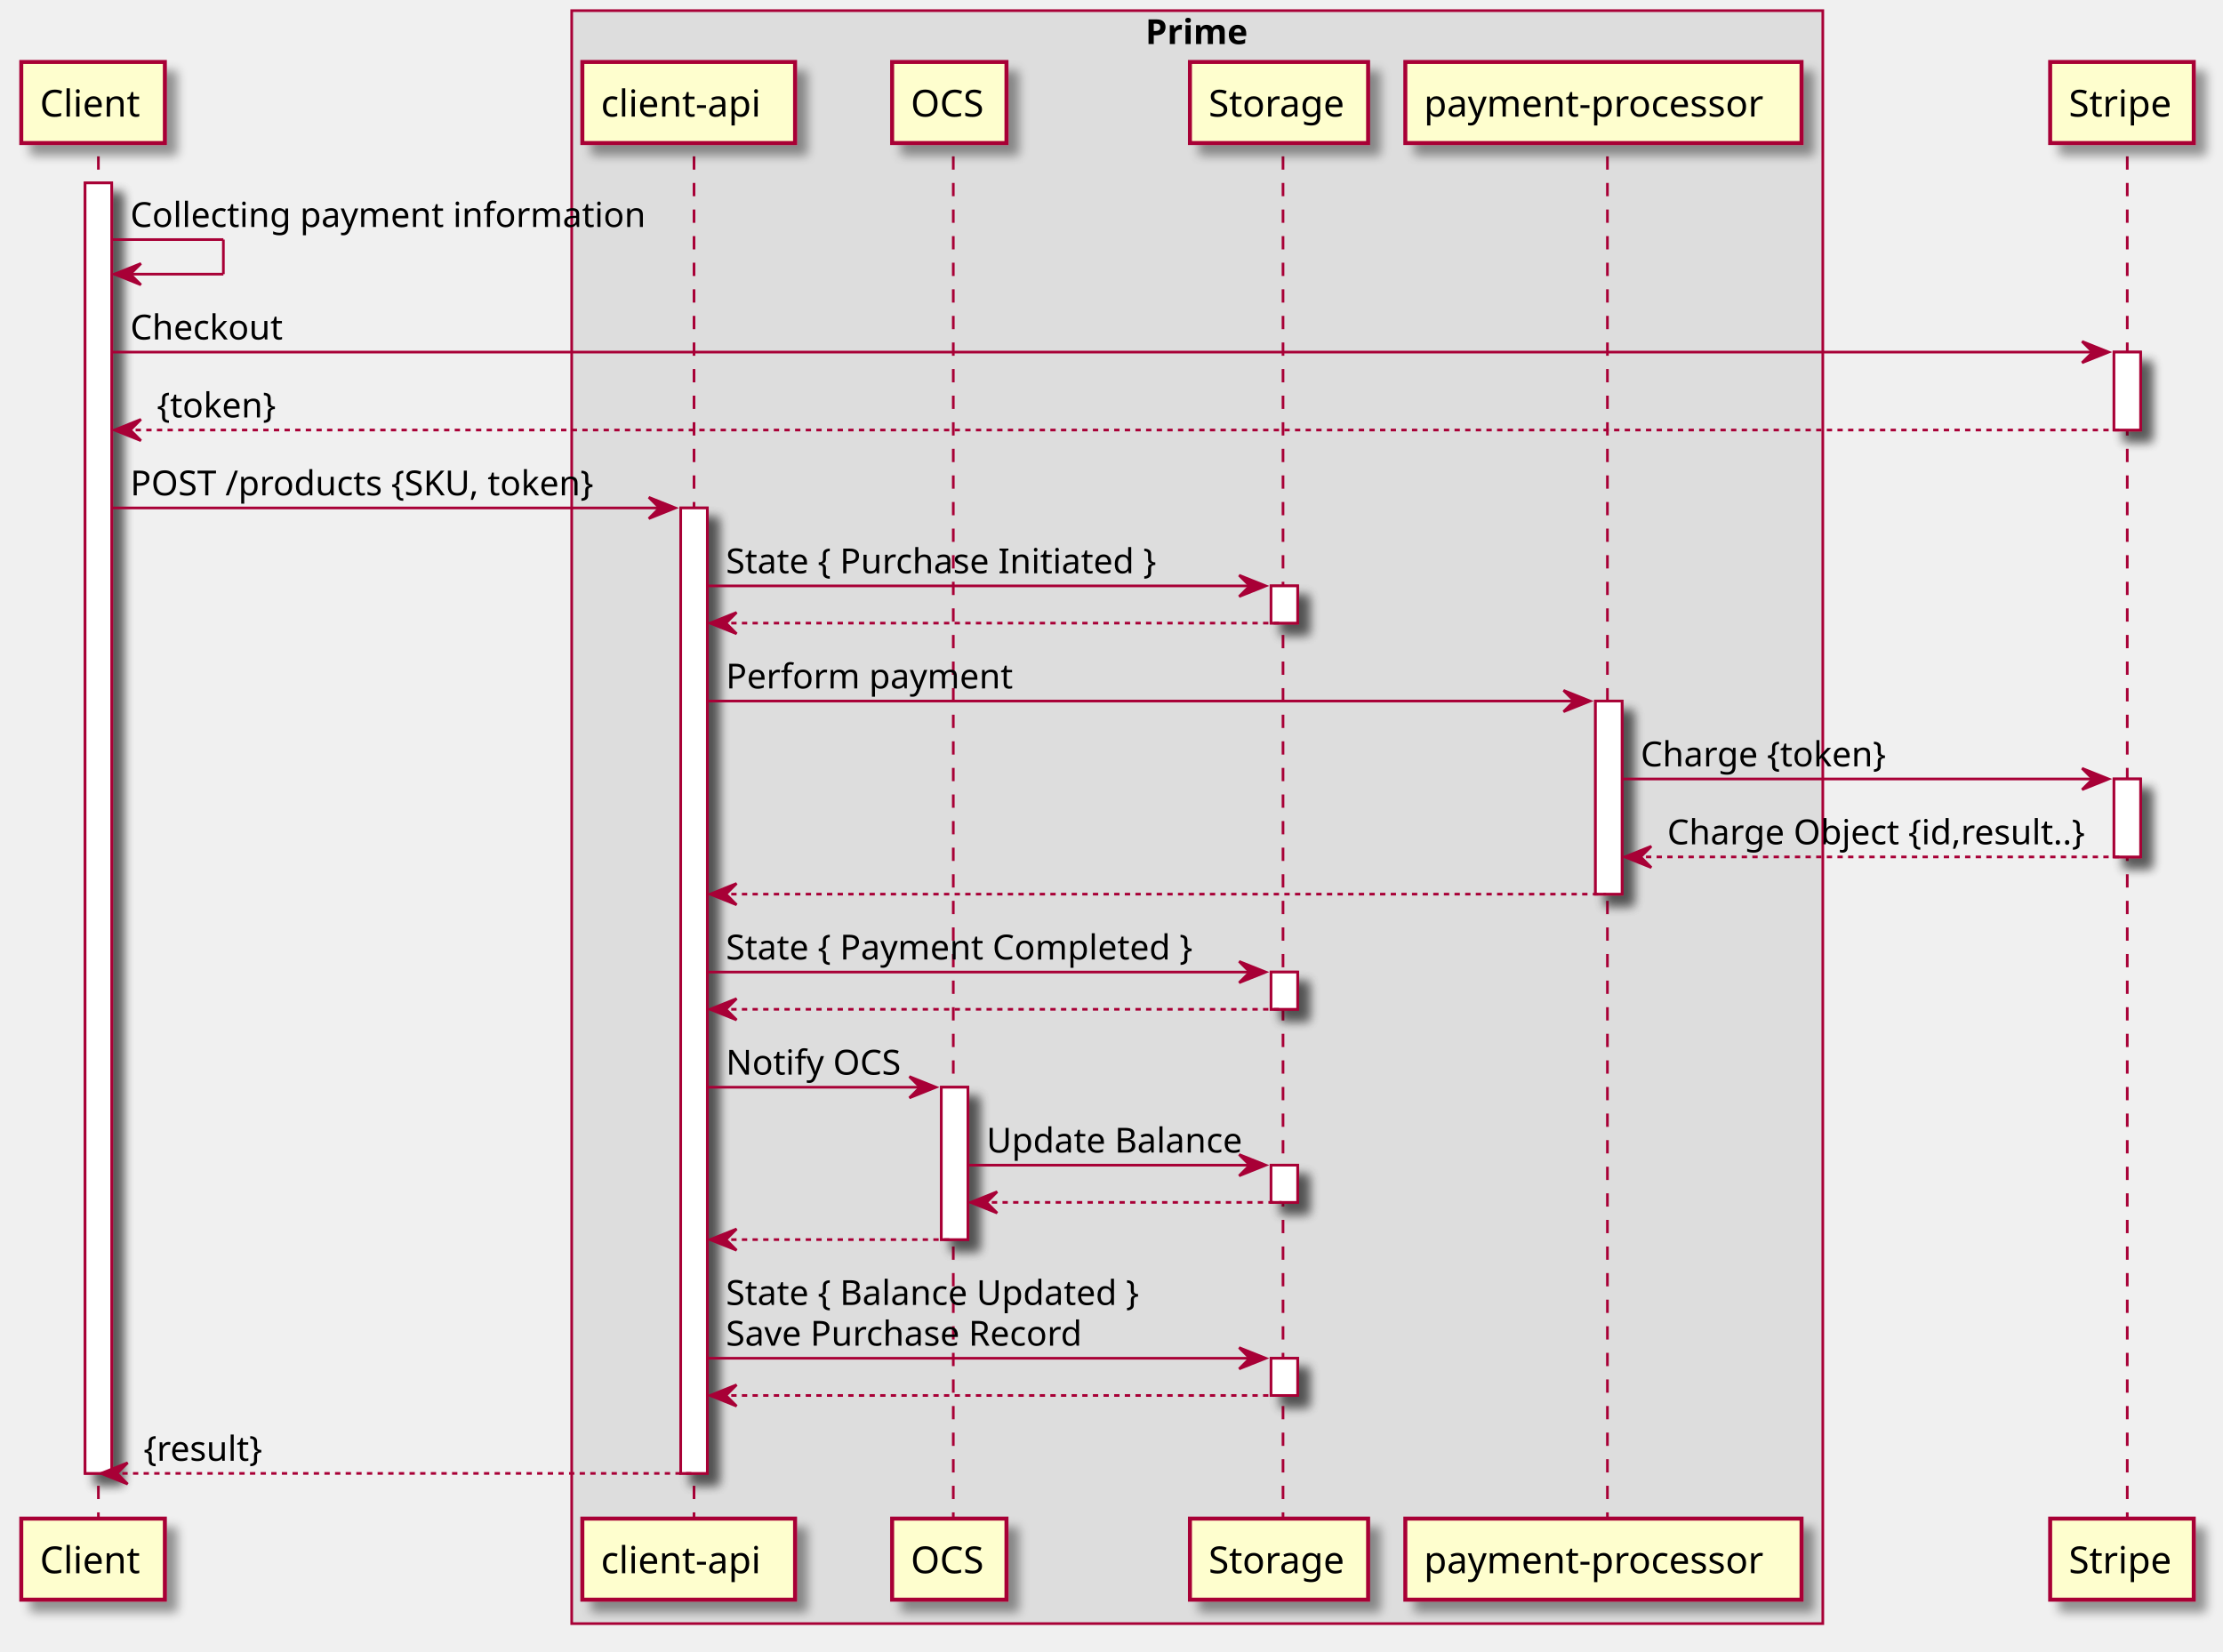
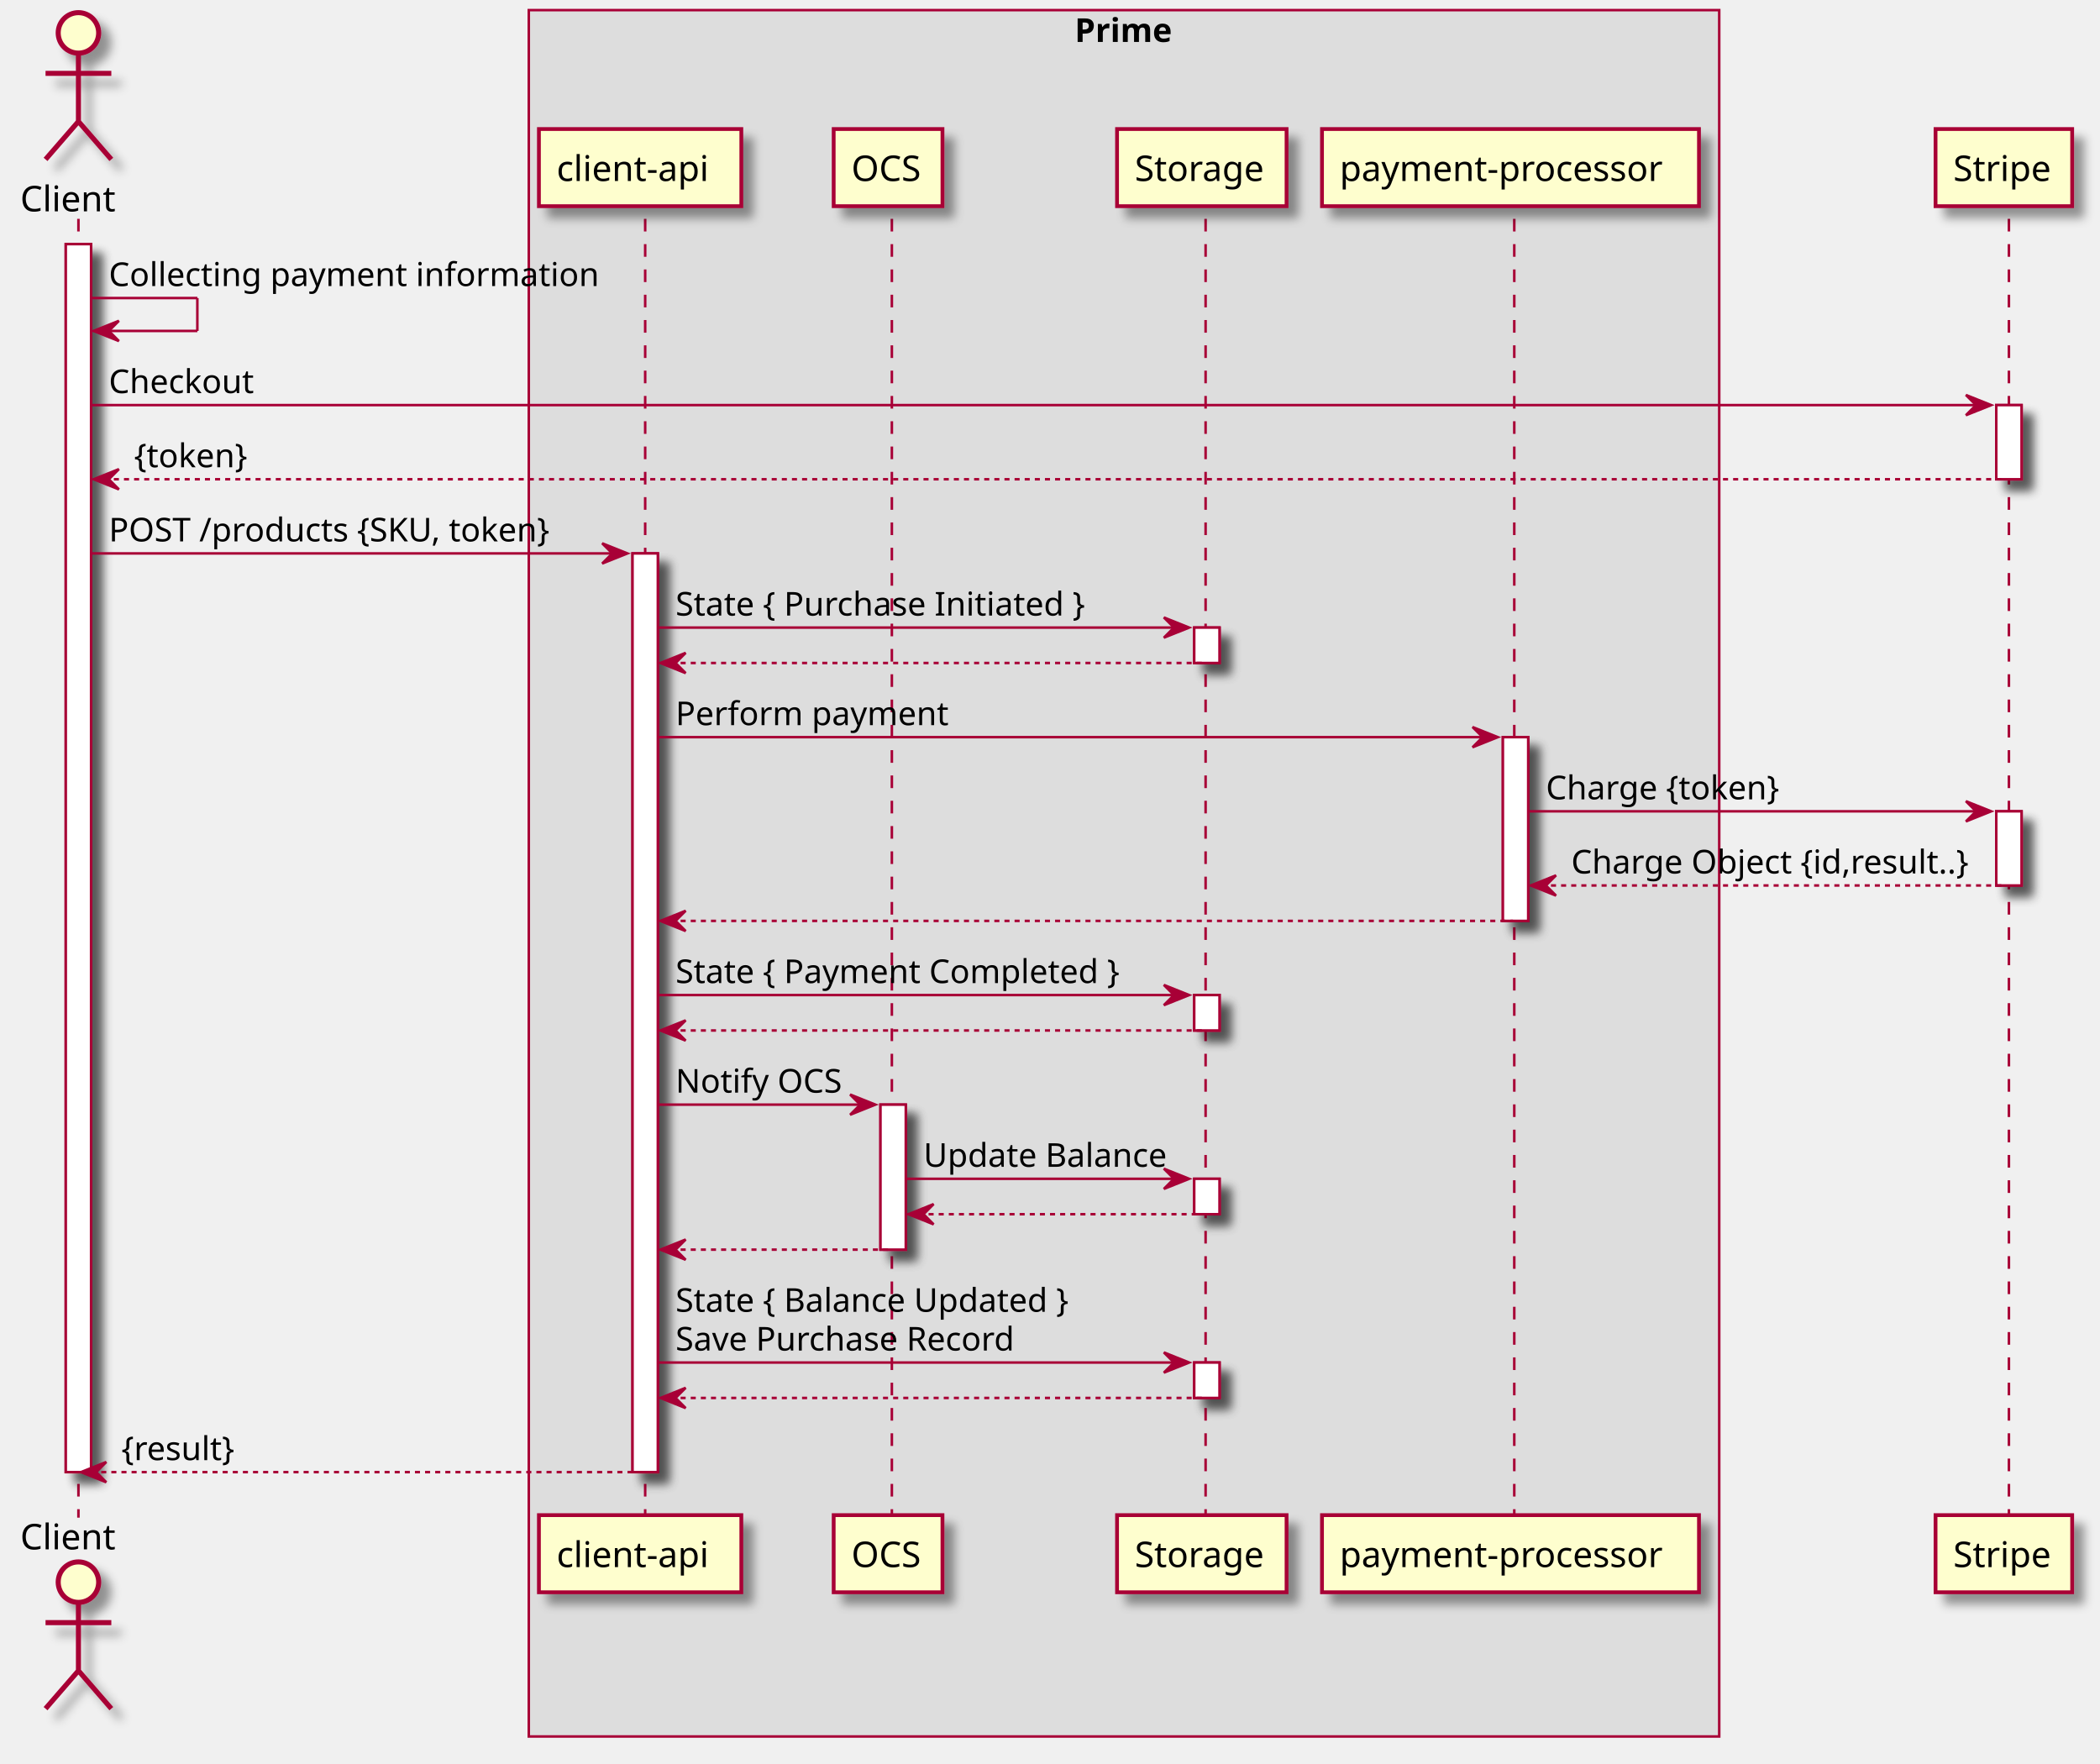
- <svg xmlns="http://www.w3.org/2000/svg" contentScriptType="application/ecmascript" contentStyleType="text/css" height="621px" preserveAspectRatio="none" style="width:836px;height:621px;" version="1.1" viewBox="0 0 836 621" width="836px" zoomAndPan="magnify">
+ <svg xmlns="http://www.w3.org/2000/svg" contentScriptType="application/ecmascript" contentStyleType="text/css" height="697px" preserveAspectRatio="none" style="width:830px;height:697px;" version="1.1" viewBox="0 0 830 697" width="830px" zoomAndPan="magnify">
  <defs>
-     <filter height="300%" id="falfy3jsrzif2" width="300%" x="-1" y="-1">
+     <filter height="300%" id="foetc4p9atawi" width="300%" x="-1" y="-1">
      <feGaussianBlur result="blurOut" stdDeviation="2.0" />
      <feColorMatrix in="blurOut" result="blurOut2" type="matrix" values="0 0 0 0 0 0 0 0 0 0 0 0 0 0 0 0 0 0 .4 0" />
      <feOffset dx="4.0" dy="4.0" in="blurOut2" result="blurOut3" />
      <feBlend in="SourceGraphic" in2="blurOut3" mode="normal" />
    </filter>
  </defs>
  <g>
-     <rect fill="#DDDDDD" height="606.635" style="stroke: #A80036; stroke-width: 1.0;" width="470.5" x="215" y="4" />
-     <text fill="#000000" font-family="sans-serif" font-size="13" font-weight="bold" lengthAdjust="spacingAndGlyphs" textLength="39" x="430.75" y="16.568">Prime</text>
-     <rect fill="#FFFFFF" filter="url(#falfy3jsrzif2)" height="485.348" style="stroke: #A80036; stroke-width: 1.0;" width="10" x="32" y="68.799" />
-     <rect fill="#FFFFFF" filter="url(#falfy3jsrzif2)" height="363.106" style="stroke: #A80036; stroke-width: 1.0;" width="10" x="256" y="191.041" />
-     <rect fill="#FFFFFF" filter="url(#falfy3jsrzif2)" height="57.31" style="stroke: #A80036; stroke-width: 1.0;" width="10" x="354" y="408.904" />
-     <rect fill="#FFFFFF" filter="url(#falfy3jsrzif2)" height="14" style="stroke: #A80036; stroke-width: 1.0;" width="10" x="478" y="220.352" />
-     <rect fill="#FFFFFF" filter="url(#falfy3jsrzif2)" height="14" style="stroke: #A80036; stroke-width: 1.0;" width="10" x="478" y="365.594" />
-     <rect fill="#FFFFFF" filter="url(#falfy3jsrzif2)" height="14" style="stroke: #A80036; stroke-width: 1.0;" width="10" x="478" y="438.215" />
-     <rect fill="#FFFFFF" filter="url(#falfy3jsrzif2)" height="14" style="stroke: #A80036; stroke-width: 1.0;" width="10" x="478" y="510.836" />
-     <rect fill="#FFFFFF" filter="url(#falfy3jsrzif2)" height="72.621" style="stroke: #A80036; stroke-width: 1.0;" width="10" x="600" y="263.662" />
-     <rect fill="#FFFFFF" filter="url(#falfy3jsrzif2)" height="29.311" style="stroke: #A80036; stroke-width: 1.0;" width="10" x="795" y="132.42" />
-     <rect fill="#FFFFFF" filter="url(#falfy3jsrzif2)" height="29.311" style="stroke: #A80036; stroke-width: 1.0;" width="10" x="795" y="292.973" />
-     <line style="stroke: #A80036; stroke-width: 1.0; stroke-dasharray: 5.0,5.0;" x1="37" x2="37" y1="58.799" y2="572.146" />
-     <line style="stroke: #A80036; stroke-width: 1.0; stroke-dasharray: 5.0,5.0;" x1="261" x2="261" y1="58.799" y2="572.146" />
-     <line style="stroke: #A80036; stroke-width: 1.0; stroke-dasharray: 5.0,5.0;" x1="358.5" x2="358.5" y1="58.799" y2="572.146" />
-     <line style="stroke: #A80036; stroke-width: 1.0; stroke-dasharray: 5.0,5.0;" x1="482.5" x2="482.5" y1="58.799" y2="572.146" />
-     <line style="stroke: #A80036; stroke-width: 1.0; stroke-dasharray: 5.0,5.0;" x1="604.5" x2="604.5" y1="58.799" y2="572.146" />
-     <line style="stroke: #A80036; stroke-width: 1.0; stroke-dasharray: 5.0,5.0;" x1="800" x2="800" y1="58.799" y2="572.146" />
-     <rect fill="#FEFECE" filter="url(#falfy3jsrzif2)" height="30.488" style="stroke: #A80036; stroke-width: 1.5;" width="54" x="8" y="23.311" />
-     <text fill="#000000" font-family="sans-serif" font-size="14" lengthAdjust="spacingAndGlyphs" textLength="40" x="15" y="43.846">Client</text>
-     <rect fill="#FEFECE" filter="url(#falfy3jsrzif2)" height="30.488" style="stroke: #A80036; stroke-width: 1.5;" width="54" x="8" y="571.146" />
-     <text fill="#000000" font-family="sans-serif" font-size="14" lengthAdjust="spacingAndGlyphs" textLength="40" x="15" y="591.682">Client</text>
-     <rect fill="#FEFECE" filter="url(#falfy3jsrzif2)" height="30.488" style="stroke: #A80036; stroke-width: 1.5;" width="80" x="219" y="23.311" />
-     <text fill="#000000" font-family="sans-serif" font-size="14" lengthAdjust="spacingAndGlyphs" textLength="66" x="226" y="43.846">client-api</text>
-     <rect fill="#FEFECE" filter="url(#falfy3jsrzif2)" height="30.488" style="stroke: #A80036; stroke-width: 1.5;" width="80" x="219" y="571.146" />
-     <text fill="#000000" font-family="sans-serif" font-size="14" lengthAdjust="spacingAndGlyphs" textLength="66" x="226" y="591.682">client-api</text>
-     <rect fill="#FEFECE" filter="url(#falfy3jsrzif2)" height="30.488" style="stroke: #A80036; stroke-width: 1.5;" width="43" x="335.5" y="23.311" />
-     <text fill="#000000" font-family="sans-serif" font-size="14" lengthAdjust="spacingAndGlyphs" textLength="29" x="342.5" y="43.846">OCS</text>
-     <rect fill="#FEFECE" filter="url(#falfy3jsrzif2)" height="30.488" style="stroke: #A80036; stroke-width: 1.5;" width="43" x="335.5" y="571.146" />
-     <text fill="#000000" font-family="sans-serif" font-size="14" lengthAdjust="spacingAndGlyphs" textLength="29" x="342.5" y="591.682">OCS</text>
-     <rect fill="#FEFECE" filter="url(#falfy3jsrzif2)" height="30.488" style="stroke: #A80036; stroke-width: 1.5;" width="67" x="447.5" y="23.311" />
-     <text fill="#000000" font-family="sans-serif" font-size="14" lengthAdjust="spacingAndGlyphs" textLength="53" x="454.5" y="43.846">Storage</text>
-     <rect fill="#FEFECE" filter="url(#falfy3jsrzif2)" height="30.488" style="stroke: #A80036; stroke-width: 1.5;" width="67" x="447.5" y="571.146" />
-     <text fill="#000000" font-family="sans-serif" font-size="14" lengthAdjust="spacingAndGlyphs" textLength="53" x="454.5" y="591.682">Storage</text>
-     <rect fill="#FEFECE" filter="url(#falfy3jsrzif2)" height="30.488" style="stroke: #A80036; stroke-width: 1.5;" width="149" x="528.5" y="23.311" />
-     <text fill="#000000" font-family="sans-serif" font-size="14" lengthAdjust="spacingAndGlyphs" textLength="135" x="535.5" y="43.846">payment-processor</text>
-     <rect fill="#FEFECE" filter="url(#falfy3jsrzif2)" height="30.488" style="stroke: #A80036; stroke-width: 1.5;" width="149" x="528.5" y="571.146" />
-     <text fill="#000000" font-family="sans-serif" font-size="14" lengthAdjust="spacingAndGlyphs" textLength="135" x="535.5" y="591.682">payment-processor</text>
-     <rect fill="#FEFECE" filter="url(#falfy3jsrzif2)" height="30.488" style="stroke: #A80036; stroke-width: 1.5;" width="54" x="771" y="23.311" />
-     <text fill="#000000" font-family="sans-serif" font-size="14" lengthAdjust="spacingAndGlyphs" textLength="40" x="778" y="43.846">Stripe</text>
-     <rect fill="#FEFECE" filter="url(#falfy3jsrzif2)" height="30.488" style="stroke: #A80036; stroke-width: 1.5;" width="54" x="771" y="571.146" />
-     <text fill="#000000" font-family="sans-serif" font-size="14" lengthAdjust="spacingAndGlyphs" textLength="40" x="778" y="591.682">Stripe</text>
-     <rect fill="#FFFFFF" filter="url(#falfy3jsrzif2)" height="485.348" style="stroke: #A80036; stroke-width: 1.0;" width="10" x="32" y="68.799" />
-     <rect fill="#FFFFFF" filter="url(#falfy3jsrzif2)" height="363.106" style="stroke: #A80036; stroke-width: 1.0;" width="10" x="256" y="191.041" />
-     <rect fill="#FFFFFF" filter="url(#falfy3jsrzif2)" height="57.31" style="stroke: #A80036; stroke-width: 1.0;" width="10" x="354" y="408.904" />
-     <rect fill="#FFFFFF" filter="url(#falfy3jsrzif2)" height="14" style="stroke: #A80036; stroke-width: 1.0;" width="10" x="478" y="220.352" />
-     <rect fill="#FFFFFF" filter="url(#falfy3jsrzif2)" height="14" style="stroke: #A80036; stroke-width: 1.0;" width="10" x="478" y="365.594" />
-     <rect fill="#FFFFFF" filter="url(#falfy3jsrzif2)" height="14" style="stroke: #A80036; stroke-width: 1.0;" width="10" x="478" y="438.215" />
-     <rect fill="#FFFFFF" filter="url(#falfy3jsrzif2)" height="14" style="stroke: #A80036; stroke-width: 1.0;" width="10" x="478" y="510.836" />
-     <rect fill="#FFFFFF" filter="url(#falfy3jsrzif2)" height="72.621" style="stroke: #A80036; stroke-width: 1.0;" width="10" x="600" y="263.662" />
-     <rect fill="#FFFFFF" filter="url(#falfy3jsrzif2)" height="29.311" style="stroke: #A80036; stroke-width: 1.0;" width="10" x="795" y="132.42" />
-     <rect fill="#FFFFFF" filter="url(#falfy3jsrzif2)" height="29.311" style="stroke: #A80036; stroke-width: 1.0;" width="10" x="795" y="292.973" />
-     <line style="stroke: #A80036; stroke-width: 1.0;" x1="42" x2="84" y1="90.109" y2="90.109" />
-     <line style="stroke: #A80036; stroke-width: 1.0;" x1="84" x2="84" y1="90.109" y2="103.109" />
-     <line style="stroke: #A80036; stroke-width: 1.0;" x1="43" x2="84" y1="103.109" y2="103.109" />
-     <polygon fill="#A80036" points="53,99.109,43,103.109,53,107.109,49,103.109" style="stroke: #A80036; stroke-width: 1.0;" />
-     <text fill="#000000" font-family="sans-serif" font-size="13" lengthAdjust="spacingAndGlyphs" textLength="200" x="49" y="85.367">Collecting payment information</text>
-     <polygon fill="#A80036" points="783,128.42,793,132.42,783,136.42,787,132.42" style="stroke: #A80036; stroke-width: 1.0;" />
-     <line style="stroke: #A80036; stroke-width: 1.0;" x1="42" x2="789" y1="132.42" y2="132.42" />
-     <text fill="#000000" font-family="sans-serif" font-size="13" lengthAdjust="spacingAndGlyphs" textLength="60" x="49" y="127.678">Checkout</text>
-     <polygon fill="#A80036" points="53,157.731,43,161.731,53,165.731,49,161.731" style="stroke: #A80036; stroke-width: 1.0;" />
-     <line style="stroke: #A80036; stroke-width: 1.0; stroke-dasharray: 2.0,2.0;" x1="47" x2="799" y1="161.731" y2="161.731" />
-     <text fill="#000000" font-family="sans-serif" font-size="13" lengthAdjust="spacingAndGlyphs" textLength="44" x="59" y="156.988">{token}</text>
-     <polygon fill="#A80036" points="244,187.041,254,191.041,244,195.041,248,191.041" style="stroke: #A80036; stroke-width: 1.0;" />
-     <line style="stroke: #A80036; stroke-width: 1.0;" x1="42" x2="250" y1="191.041" y2="191.041" />
-     <text fill="#000000" font-family="sans-serif" font-size="13" lengthAdjust="spacingAndGlyphs" textLength="179" x="49" y="186.299">POST /products {SKU, token}</text>
-     <polygon fill="#A80036" points="466,216.352,476,220.352,466,224.352,470,220.352" style="stroke: #A80036; stroke-width: 1.0;" />
-     <line style="stroke: #A80036; stroke-width: 1.0;" x1="266" x2="472" y1="220.352" y2="220.352" />
-     <text fill="#000000" font-family="sans-serif" font-size="13" lengthAdjust="spacingAndGlyphs" textLength="163" x="273" y="215.609">State { Purchase Initiated }</text>
-     <polygon fill="#A80036" points="277,230.352,267,234.352,277,238.352,273,234.352" style="stroke: #A80036; stroke-width: 1.0;" />
-     <line style="stroke: #A80036; stroke-width: 1.0; stroke-dasharray: 2.0,2.0;" x1="271" x2="482" y1="234.352" y2="234.352" />
-     <polygon fill="#A80036" points="588,259.662,598,263.662,588,267.662,592,263.662" style="stroke: #A80036; stroke-width: 1.0;" />
-     <line style="stroke: #A80036; stroke-width: 1.0;" x1="266" x2="594" y1="263.662" y2="263.662" />
-     <text fill="#000000" font-family="sans-serif" font-size="13" lengthAdjust="spacingAndGlyphs" textLength="107" x="273" y="258.92">Perform payment</text>
-     <polygon fill="#A80036" points="783,288.973,793,292.973,783,296.973,787,292.973" style="stroke: #A80036; stroke-width: 1.0;" />
-     <line style="stroke: #A80036; stroke-width: 1.0;" x1="610" x2="789" y1="292.973" y2="292.973" />
-     <text fill="#000000" font-family="sans-serif" font-size="13" lengthAdjust="spacingAndGlyphs" textLength="92" x="617" y="288.231">Charge {token}</text>
-     <polygon fill="#A80036" points="621,318.283,611,322.283,621,326.283,617,322.283" style="stroke: #A80036; stroke-width: 1.0;" />
-     <line style="stroke: #A80036; stroke-width: 1.0; stroke-dasharray: 2.0,2.0;" x1="615" x2="799" y1="322.283" y2="322.283" />
-     <text fill="#000000" font-family="sans-serif" font-size="13" lengthAdjust="spacingAndGlyphs" textLength="161" x="627" y="317.541">Charge Object {id,result..}</text>
-     <polygon fill="#A80036" points="277,332.283,267,336.283,277,340.283,273,336.283" style="stroke: #A80036; stroke-width: 1.0;" />
-     <line style="stroke: #A80036; stroke-width: 1.0; stroke-dasharray: 2.0,2.0;" x1="271" x2="604" y1="336.283" y2="336.283" />
-     <polygon fill="#A80036" points="466,361.594,476,365.594,466,369.594,470,365.594" style="stroke: #A80036; stroke-width: 1.0;" />
-     <line style="stroke: #A80036; stroke-width: 1.0;" x1="266" x2="472" y1="365.594" y2="365.594" />
-     <text fill="#000000" font-family="sans-serif" font-size="13" lengthAdjust="spacingAndGlyphs" textLength="176" x="273" y="360.852">State { Payment Completed }</text>
-     <polygon fill="#A80036" points="277,375.594,267,379.594,277,383.594,273,379.594" style="stroke: #A80036; stroke-width: 1.0;" />
-     <line style="stroke: #A80036; stroke-width: 1.0; stroke-dasharray: 2.0,2.0;" x1="271" x2="482" y1="379.594" y2="379.594" />
-     <polygon fill="#A80036" points="342,404.904,352,408.904,342,412.904,346,408.904" style="stroke: #A80036; stroke-width: 1.0;" />
-     <line style="stroke: #A80036; stroke-width: 1.0;" x1="266" x2="348" y1="408.904" y2="408.904" />
-     <text fill="#000000" font-family="sans-serif" font-size="13" lengthAdjust="spacingAndGlyphs" textLength="69" x="273" y="404.162">Notify OCS</text>
-     <polygon fill="#A80036" points="466,434.215,476,438.215,466,442.215,470,438.215" style="stroke: #A80036; stroke-width: 1.0;" />
-     <line style="stroke: #A80036; stroke-width: 1.0;" x1="364" x2="472" y1="438.215" y2="438.215" />
-     <text fill="#000000" font-family="sans-serif" font-size="13" lengthAdjust="spacingAndGlyphs" textLength="95" x="371" y="433.473">Update Balance</text>
-     <polygon fill="#A80036" points="375,448.215,365,452.215,375,456.215,371,452.215" style="stroke: #A80036; stroke-width: 1.0;" />
-     <line style="stroke: #A80036; stroke-width: 1.0; stroke-dasharray: 2.0,2.0;" x1="369" x2="482" y1="452.215" y2="452.215" />
-     <polygon fill="#A80036" points="277,462.215,267,466.215,277,470.215,273,466.215" style="stroke: #A80036; stroke-width: 1.0;" />
-     <line style="stroke: #A80036; stroke-width: 1.0; stroke-dasharray: 2.0,2.0;" x1="271" x2="358" y1="466.215" y2="466.215" />
-     <polygon fill="#A80036" points="466,506.836,476,510.836,466,514.836,470,510.836" style="stroke: #A80036; stroke-width: 1.0;" />
-     <line style="stroke: #A80036; stroke-width: 1.0;" x1="266" x2="472" y1="510.836" y2="510.836" />
-     <text fill="#000000" font-family="sans-serif" font-size="13" lengthAdjust="spacingAndGlyphs" textLength="154" x="273" y="490.783">State { Balance Updated }</text>
-     <text fill="#000000" font-family="sans-serif" font-size="13" lengthAdjust="spacingAndGlyphs" textLength="135" x="273" y="506.094">Save Purchase Record</text>
-     <polygon fill="#A80036" points="277,520.836,267,524.836,277,528.836,273,524.836" style="stroke: #A80036; stroke-width: 1.0;" />
-     <line style="stroke: #A80036; stroke-width: 1.0; stroke-dasharray: 2.0,2.0;" x1="271" x2="482" y1="524.836" y2="524.836" />
-     <polygon fill="#A80036" points="48,550.146,38,554.146,48,558.146,44,554.146" style="stroke: #A80036; stroke-width: 1.0;" />
-     <line style="stroke: #A80036; stroke-width: 1.0; stroke-dasharray: 2.0,2.0;" x1="42" x2="260" y1="554.146" y2="554.146" />
-     <text fill="#000000" font-family="sans-serif" font-size="13" lengthAdjust="spacingAndGlyphs" textLength="44" x="54" y="549.404">{result}</text>
+     <rect fill="#DDDDDD" height="682.324" style="stroke: #A80036; stroke-width: 1.0;" width="470.5" x="209" y="4" />
+     <text fill="#000000" font-family="sans-serif" font-size="13" font-weight="bold" lengthAdjust="spacingAndGlyphs" textLength="39" x="424.75" y="16.568">Prime</text>
+     <rect fill="#FFFFFF" filter="url(#foetc4p9atawi)" height="485.348" style="stroke: #A80036; stroke-width: 1.0;" width="10" x="26" y="96.488" />
+     <rect fill="#FFFFFF" filter="url(#foetc4p9atawi)" height="363.106" style="stroke: #A80036; stroke-width: 1.0;" width="10" x="250" y="218.731" />
+     <rect fill="#FFFFFF" filter="url(#foetc4p9atawi)" height="57.31" style="stroke: #A80036; stroke-width: 1.0;" width="10" x="348" y="436.594" />
+     <rect fill="#FFFFFF" filter="url(#foetc4p9atawi)" height="14" style="stroke: #A80036; stroke-width: 1.0;" width="10" x="472" y="248.041" />
+     <rect fill="#FFFFFF" filter="url(#foetc4p9atawi)" height="14" style="stroke: #A80036; stroke-width: 1.0;" width="10" x="472" y="393.283" />
+     <rect fill="#FFFFFF" filter="url(#foetc4p9atawi)" height="14" style="stroke: #A80036; stroke-width: 1.0;" width="10" x="472" y="465.904" />
+     <rect fill="#FFFFFF" filter="url(#foetc4p9atawi)" height="14" style="stroke: #A80036; stroke-width: 1.0;" width="10" x="472" y="538.525" />
+     <rect fill="#FFFFFF" filter="url(#foetc4p9atawi)" height="72.621" style="stroke: #A80036; stroke-width: 1.0;" width="10" x="594" y="291.352" />
+     <rect fill="#FFFFFF" filter="url(#foetc4p9atawi)" height="29.311" style="stroke: #A80036; stroke-width: 1.0;" width="10" x="789" y="160.109" />
+     <rect fill="#FFFFFF" filter="url(#foetc4p9atawi)" height="29.311" style="stroke: #A80036; stroke-width: 1.0;" width="10" x="789" y="320.662" />
+     <line style="stroke: #A80036; stroke-width: 1.0; stroke-dasharray: 5.0,5.0;" x1="31" x2="31" y1="86.488" y2="599.836" />
+     <line style="stroke: #A80036; stroke-width: 1.0; stroke-dasharray: 5.0,5.0;" x1="255" x2="255" y1="86.488" y2="599.836" />
+     <line style="stroke: #A80036; stroke-width: 1.0; stroke-dasharray: 5.0,5.0;" x1="352.5" x2="352.5" y1="86.488" y2="599.836" />
+     <line style="stroke: #A80036; stroke-width: 1.0; stroke-dasharray: 5.0,5.0;" x1="476.5" x2="476.5" y1="86.488" y2="599.836" />
+     <line style="stroke: #A80036; stroke-width: 1.0; stroke-dasharray: 5.0,5.0;" x1="598.5" x2="598.5" y1="86.488" y2="599.836" />
+     <line style="stroke: #A80036; stroke-width: 1.0; stroke-dasharray: 5.0,5.0;" x1="794" x2="794" y1="86.488" y2="599.836" />
+     <text fill="#000000" font-family="sans-serif" font-size="14" lengthAdjust="spacingAndGlyphs" textLength="40" x="8" y="83.535">Client</text>
+     <ellipse cx="31" cy="13" fill="#FEFECE" filter="url(#foetc4p9atawi)" rx="8" ry="8" style="stroke: #A80036; stroke-width: 2.0;" />
+     <path d="M31,21 L31,48 M18,29 L44,29 M31,48 L18,63 M31,48 L44,63 " fill="none" filter="url(#foetc4p9atawi)" style="stroke: #A80036; stroke-width: 2.0;" />
+     <text fill="#000000" font-family="sans-serif" font-size="14" lengthAdjust="spacingAndGlyphs" textLength="40" x="8" y="612.371">Client</text>
+     <ellipse cx="31" cy="625.324" fill="#FEFECE" filter="url(#foetc4p9atawi)" rx="8" ry="8" style="stroke: #A80036; stroke-width: 2.0;" />
+     <path d="M31,633.324 L31,660.324 M18,641.324 L44,641.324 M31,660.324 L18,675.324 M31,660.324 L44,675.324 " fill="none" filter="url(#foetc4p9atawi)" style="stroke: #A80036; stroke-width: 2.0;" />
+     <rect fill="#FEFECE" filter="url(#foetc4p9atawi)" height="30.488" style="stroke: #A80036; stroke-width: 1.5;" width="80" x="213" y="51" />
+     <text fill="#000000" font-family="sans-serif" font-size="14" lengthAdjust="spacingAndGlyphs" textLength="66" x="220" y="71.535">client-api</text>
+     <rect fill="#FEFECE" filter="url(#foetc4p9atawi)" height="30.488" style="stroke: #A80036; stroke-width: 1.5;" width="80" x="213" y="598.836" />
+     <text fill="#000000" font-family="sans-serif" font-size="14" lengthAdjust="spacingAndGlyphs" textLength="66" x="220" y="619.371">client-api</text>
+     <rect fill="#FEFECE" filter="url(#foetc4p9atawi)" height="30.488" style="stroke: #A80036; stroke-width: 1.5;" width="43" x="329.5" y="51" />
+     <text fill="#000000" font-family="sans-serif" font-size="14" lengthAdjust="spacingAndGlyphs" textLength="29" x="336.5" y="71.535">OCS</text>
+     <rect fill="#FEFECE" filter="url(#foetc4p9atawi)" height="30.488" style="stroke: #A80036; stroke-width: 1.5;" width="43" x="329.5" y="598.836" />
+     <text fill="#000000" font-family="sans-serif" font-size="14" lengthAdjust="spacingAndGlyphs" textLength="29" x="336.5" y="619.371">OCS</text>
+     <rect fill="#FEFECE" filter="url(#foetc4p9atawi)" height="30.488" style="stroke: #A80036; stroke-width: 1.5;" width="67" x="441.5" y="51" />
+     <text fill="#000000" font-family="sans-serif" font-size="14" lengthAdjust="spacingAndGlyphs" textLength="53" x="448.5" y="71.535">Storage</text>
+     <rect fill="#FEFECE" filter="url(#foetc4p9atawi)" height="30.488" style="stroke: #A80036; stroke-width: 1.5;" width="67" x="441.5" y="598.836" />
+     <text fill="#000000" font-family="sans-serif" font-size="14" lengthAdjust="spacingAndGlyphs" textLength="53" x="448.5" y="619.371">Storage</text>
+     <rect fill="#FEFECE" filter="url(#foetc4p9atawi)" height="30.488" style="stroke: #A80036; stroke-width: 1.5;" width="149" x="522.5" y="51" />
+     <text fill="#000000" font-family="sans-serif" font-size="14" lengthAdjust="spacingAndGlyphs" textLength="135" x="529.5" y="71.535">payment-processor</text>
+     <rect fill="#FEFECE" filter="url(#foetc4p9atawi)" height="30.488" style="stroke: #A80036; stroke-width: 1.5;" width="149" x="522.5" y="598.836" />
+     <text fill="#000000" font-family="sans-serif" font-size="14" lengthAdjust="spacingAndGlyphs" textLength="135" x="529.5" y="619.371">payment-processor</text>
+     <rect fill="#FEFECE" filter="url(#foetc4p9atawi)" height="30.488" style="stroke: #A80036; stroke-width: 1.5;" width="54" x="765" y="51" />
+     <text fill="#000000" font-family="sans-serif" font-size="14" lengthAdjust="spacingAndGlyphs" textLength="40" x="772" y="71.535">Stripe</text>
+     <rect fill="#FEFECE" filter="url(#foetc4p9atawi)" height="30.488" style="stroke: #A80036; stroke-width: 1.5;" width="54" x="765" y="598.836" />
+     <text fill="#000000" font-family="sans-serif" font-size="14" lengthAdjust="spacingAndGlyphs" textLength="40" x="772" y="619.371">Stripe</text>
+     <rect fill="#FFFFFF" filter="url(#foetc4p9atawi)" height="485.348" style="stroke: #A80036; stroke-width: 1.0;" width="10" x="26" y="96.488" />
+     <rect fill="#FFFFFF" filter="url(#foetc4p9atawi)" height="363.106" style="stroke: #A80036; stroke-width: 1.0;" width="10" x="250" y="218.731" />
+     <rect fill="#FFFFFF" filter="url(#foetc4p9atawi)" height="57.31" style="stroke: #A80036; stroke-width: 1.0;" width="10" x="348" y="436.594" />
+     <rect fill="#FFFFFF" filter="url(#foetc4p9atawi)" height="14" style="stroke: #A80036; stroke-width: 1.0;" width="10" x="472" y="248.041" />
+     <rect fill="#FFFFFF" filter="url(#foetc4p9atawi)" height="14" style="stroke: #A80036; stroke-width: 1.0;" width="10" x="472" y="393.283" />
+     <rect fill="#FFFFFF" filter="url(#foetc4p9atawi)" height="14" style="stroke: #A80036; stroke-width: 1.0;" width="10" x="472" y="465.904" />
+     <rect fill="#FFFFFF" filter="url(#foetc4p9atawi)" height="14" style="stroke: #A80036; stroke-width: 1.0;" width="10" x="472" y="538.525" />
+     <rect fill="#FFFFFF" filter="url(#foetc4p9atawi)" height="72.621" style="stroke: #A80036; stroke-width: 1.0;" width="10" x="594" y="291.352" />
+     <rect fill="#FFFFFF" filter="url(#foetc4p9atawi)" height="29.311" style="stroke: #A80036; stroke-width: 1.0;" width="10" x="789" y="160.109" />
+     <rect fill="#FFFFFF" filter="url(#foetc4p9atawi)" height="29.311" style="stroke: #A80036; stroke-width: 1.0;" width="10" x="789" y="320.662" />
+     <line style="stroke: #A80036; stroke-width: 1.0;" x1="36" x2="78" y1="117.799" y2="117.799" />
+     <line style="stroke: #A80036; stroke-width: 1.0;" x1="78" x2="78" y1="117.799" y2="130.799" />
+     <line style="stroke: #A80036; stroke-width: 1.0;" x1="37" x2="78" y1="130.799" y2="130.799" />
+     <polygon fill="#A80036" points="47,126.799,37,130.799,47,134.799,43,130.799" style="stroke: #A80036; stroke-width: 1.0;" />
+     <text fill="#000000" font-family="sans-serif" font-size="13" lengthAdjust="spacingAndGlyphs" textLength="200" x="43" y="113.057">Collecting payment information</text>
+     <polygon fill="#A80036" points="777,156.109,787,160.109,777,164.109,781,160.109" style="stroke: #A80036; stroke-width: 1.0;" />
+     <line style="stroke: #A80036; stroke-width: 1.0;" x1="36" x2="783" y1="160.109" y2="160.109" />
+     <text fill="#000000" font-family="sans-serif" font-size="13" lengthAdjust="spacingAndGlyphs" textLength="60" x="43" y="155.367">Checkout</text>
+     <polygon fill="#A80036" points="47,185.42,37,189.42,47,193.42,43,189.42" style="stroke: #A80036; stroke-width: 1.0;" />
+     <line style="stroke: #A80036; stroke-width: 1.0; stroke-dasharray: 2.0,2.0;" x1="41" x2="793" y1="189.42" y2="189.42" />
+     <text fill="#000000" font-family="sans-serif" font-size="13" lengthAdjust="spacingAndGlyphs" textLength="44" x="53" y="184.678">{token}</text>
+     <polygon fill="#A80036" points="238,214.731,248,218.731,238,222.731,242,218.731" style="stroke: #A80036; stroke-width: 1.0;" />
+     <line style="stroke: #A80036; stroke-width: 1.0;" x1="36" x2="244" y1="218.731" y2="218.731" />
+     <text fill="#000000" font-family="sans-serif" font-size="13" lengthAdjust="spacingAndGlyphs" textLength="179" x="43" y="213.988">POST /products {SKU, token}</text>
+     <polygon fill="#A80036" points="460,244.041,470,248.041,460,252.041,464,248.041" style="stroke: #A80036; stroke-width: 1.0;" />
+     <line style="stroke: #A80036; stroke-width: 1.0;" x1="260" x2="466" y1="248.041" y2="248.041" />
+     <text fill="#000000" font-family="sans-serif" font-size="13" lengthAdjust="spacingAndGlyphs" textLength="163" x="267" y="243.299">State { Purchase Initiated }</text>
+     <polygon fill="#A80036" points="271,258.041,261,262.041,271,266.041,267,262.041" style="stroke: #A80036; stroke-width: 1.0;" />
+     <line style="stroke: #A80036; stroke-width: 1.0; stroke-dasharray: 2.0,2.0;" x1="265" x2="476" y1="262.041" y2="262.041" />
+     <polygon fill="#A80036" points="582,287.352,592,291.352,582,295.352,586,291.352" style="stroke: #A80036; stroke-width: 1.0;" />
+     <line style="stroke: #A80036; stroke-width: 1.0;" x1="260" x2="588" y1="291.352" y2="291.352" />
+     <text fill="#000000" font-family="sans-serif" font-size="13" lengthAdjust="spacingAndGlyphs" textLength="107" x="267" y="286.609">Perform payment</text>
+     <polygon fill="#A80036" points="777,316.662,787,320.662,777,324.662,781,320.662" style="stroke: #A80036; stroke-width: 1.0;" />
+     <line style="stroke: #A80036; stroke-width: 1.0;" x1="604" x2="783" y1="320.662" y2="320.662" />
+     <text fill="#000000" font-family="sans-serif" font-size="13" lengthAdjust="spacingAndGlyphs" textLength="92" x="611" y="315.92">Charge {token}</text>
+     <polygon fill="#A80036" points="615,345.973,605,349.973,615,353.973,611,349.973" style="stroke: #A80036; stroke-width: 1.0;" />
+     <line style="stroke: #A80036; stroke-width: 1.0; stroke-dasharray: 2.0,2.0;" x1="609" x2="793" y1="349.973" y2="349.973" />
+     <text fill="#000000" font-family="sans-serif" font-size="13" lengthAdjust="spacingAndGlyphs" textLength="161" x="621" y="345.231">Charge Object {id,result..}</text>
+     <polygon fill="#A80036" points="271,359.973,261,363.973,271,367.973,267,363.973" style="stroke: #A80036; stroke-width: 1.0;" />
+     <line style="stroke: #A80036; stroke-width: 1.0; stroke-dasharray: 2.0,2.0;" x1="265" x2="598" y1="363.973" y2="363.973" />
+     <polygon fill="#A80036" points="460,389.283,470,393.283,460,397.283,464,393.283" style="stroke: #A80036; stroke-width: 1.0;" />
+     <line style="stroke: #A80036; stroke-width: 1.0;" x1="260" x2="466" y1="393.283" y2="393.283" />
+     <text fill="#000000" font-family="sans-serif" font-size="13" lengthAdjust="spacingAndGlyphs" textLength="176" x="267" y="388.541">State { Payment Completed }</text>
+     <polygon fill="#A80036" points="271,403.283,261,407.283,271,411.283,267,407.283" style="stroke: #A80036; stroke-width: 1.0;" />
+     <line style="stroke: #A80036; stroke-width: 1.0; stroke-dasharray: 2.0,2.0;" x1="265" x2="476" y1="407.283" y2="407.283" />
+     <polygon fill="#A80036" points="336,432.594,346,436.594,336,440.594,340,436.594" style="stroke: #A80036; stroke-width: 1.0;" />
+     <line style="stroke: #A80036; stroke-width: 1.0;" x1="260" x2="342" y1="436.594" y2="436.594" />
+     <text fill="#000000" font-family="sans-serif" font-size="13" lengthAdjust="spacingAndGlyphs" textLength="69" x="267" y="431.852">Notify OCS</text>
+     <polygon fill="#A80036" points="460,461.904,470,465.904,460,469.904,464,465.904" style="stroke: #A80036; stroke-width: 1.0;" />
+     <line style="stroke: #A80036; stroke-width: 1.0;" x1="358" x2="466" y1="465.904" y2="465.904" />
+     <text fill="#000000" font-family="sans-serif" font-size="13" lengthAdjust="spacingAndGlyphs" textLength="95" x="365" y="461.162">Update Balance</text>
+     <polygon fill="#A80036" points="369,475.904,359,479.904,369,483.904,365,479.904" style="stroke: #A80036; stroke-width: 1.0;" />
+     <line style="stroke: #A80036; stroke-width: 1.0; stroke-dasharray: 2.0,2.0;" x1="363" x2="476" y1="479.904" y2="479.904" />
+     <polygon fill="#A80036" points="271,489.904,261,493.904,271,497.904,267,493.904" style="stroke: #A80036; stroke-width: 1.0;" />
+     <line style="stroke: #A80036; stroke-width: 1.0; stroke-dasharray: 2.0,2.0;" x1="265" x2="352" y1="493.904" y2="493.904" />
+     <polygon fill="#A80036" points="460,534.525,470,538.525,460,542.525,464,538.525" style="stroke: #A80036; stroke-width: 1.0;" />
+     <line style="stroke: #A80036; stroke-width: 1.0;" x1="260" x2="466" y1="538.525" y2="538.525" />
+     <text fill="#000000" font-family="sans-serif" font-size="13" lengthAdjust="spacingAndGlyphs" textLength="154" x="267" y="518.473">State { Balance Updated }</text>
+     <text fill="#000000" font-family="sans-serif" font-size="13" lengthAdjust="spacingAndGlyphs" textLength="135" x="267" y="533.783">Save Purchase Record</text>
+     <polygon fill="#A80036" points="271,548.525,261,552.525,271,556.525,267,552.525" style="stroke: #A80036; stroke-width: 1.0;" />
+     <line style="stroke: #A80036; stroke-width: 1.0; stroke-dasharray: 2.0,2.0;" x1="265" x2="476" y1="552.525" y2="552.525" />
+     <polygon fill="#A80036" points="42,577.836,32,581.836,42,585.836,38,581.836" style="stroke: #A80036; stroke-width: 1.0;" />
+     <line style="stroke: #A80036; stroke-width: 1.0; stroke-dasharray: 2.0,2.0;" x1="36" x2="254" y1="581.836" y2="581.836" />
+     <text fill="#000000" font-family="sans-serif" font-size="13" lengthAdjust="spacingAndGlyphs" textLength="44" x="48" y="577.094">{result}</text>
  </g>
</svg>
